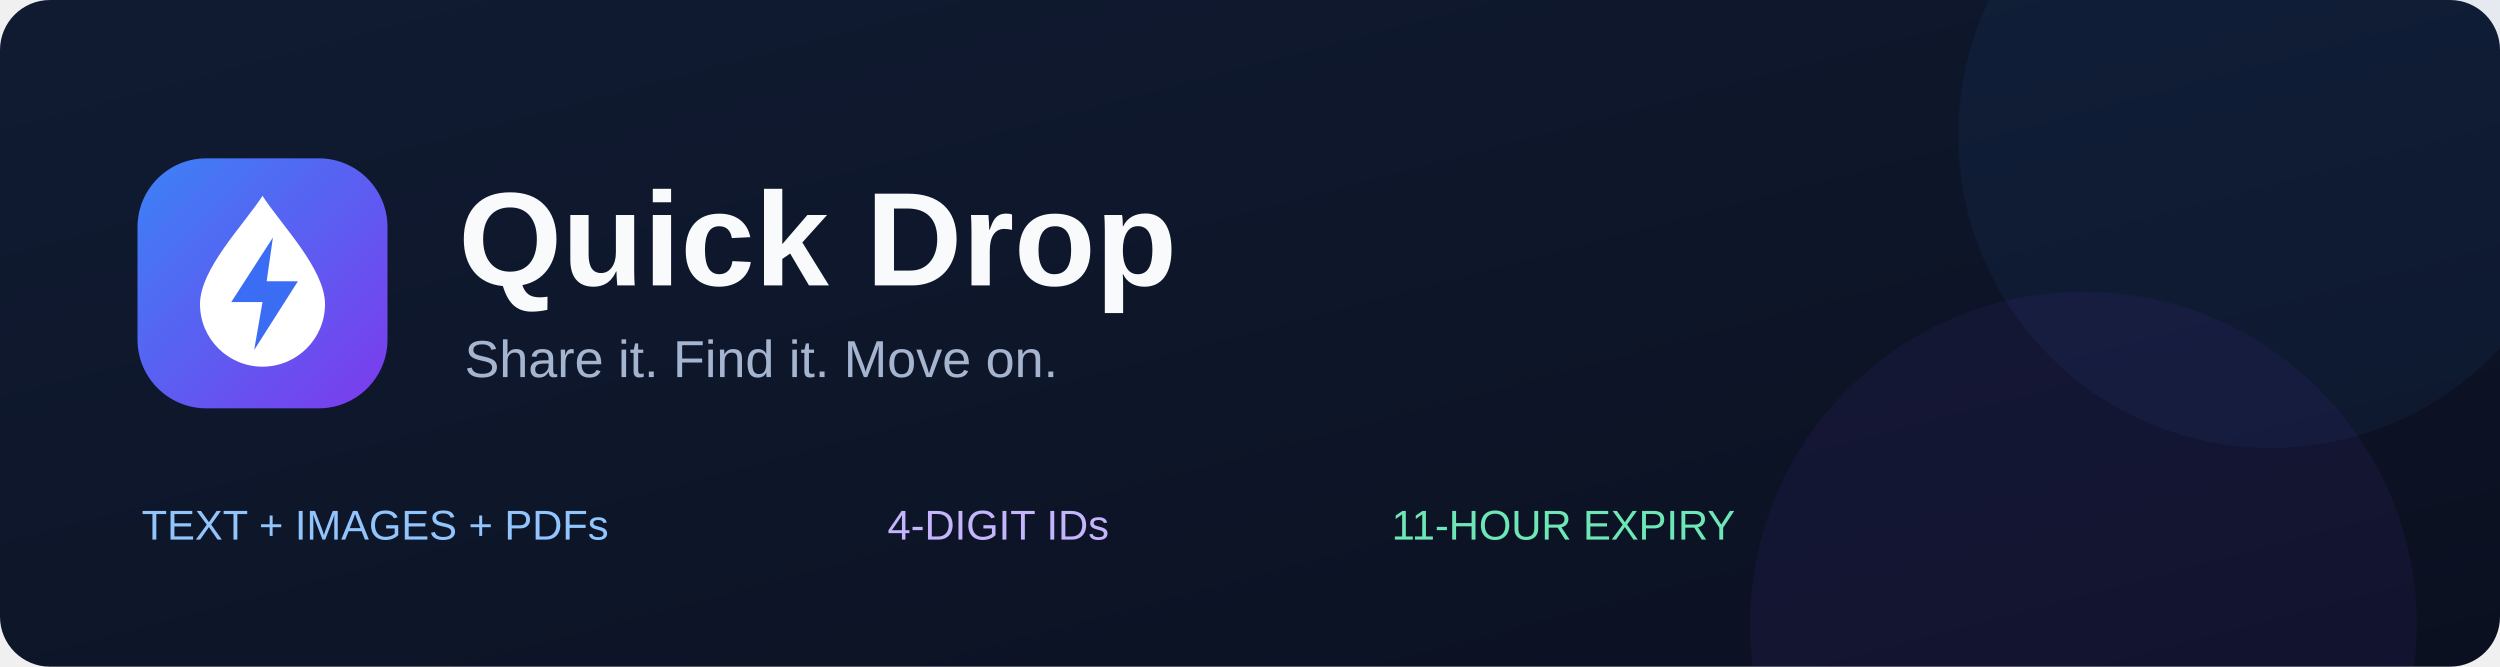
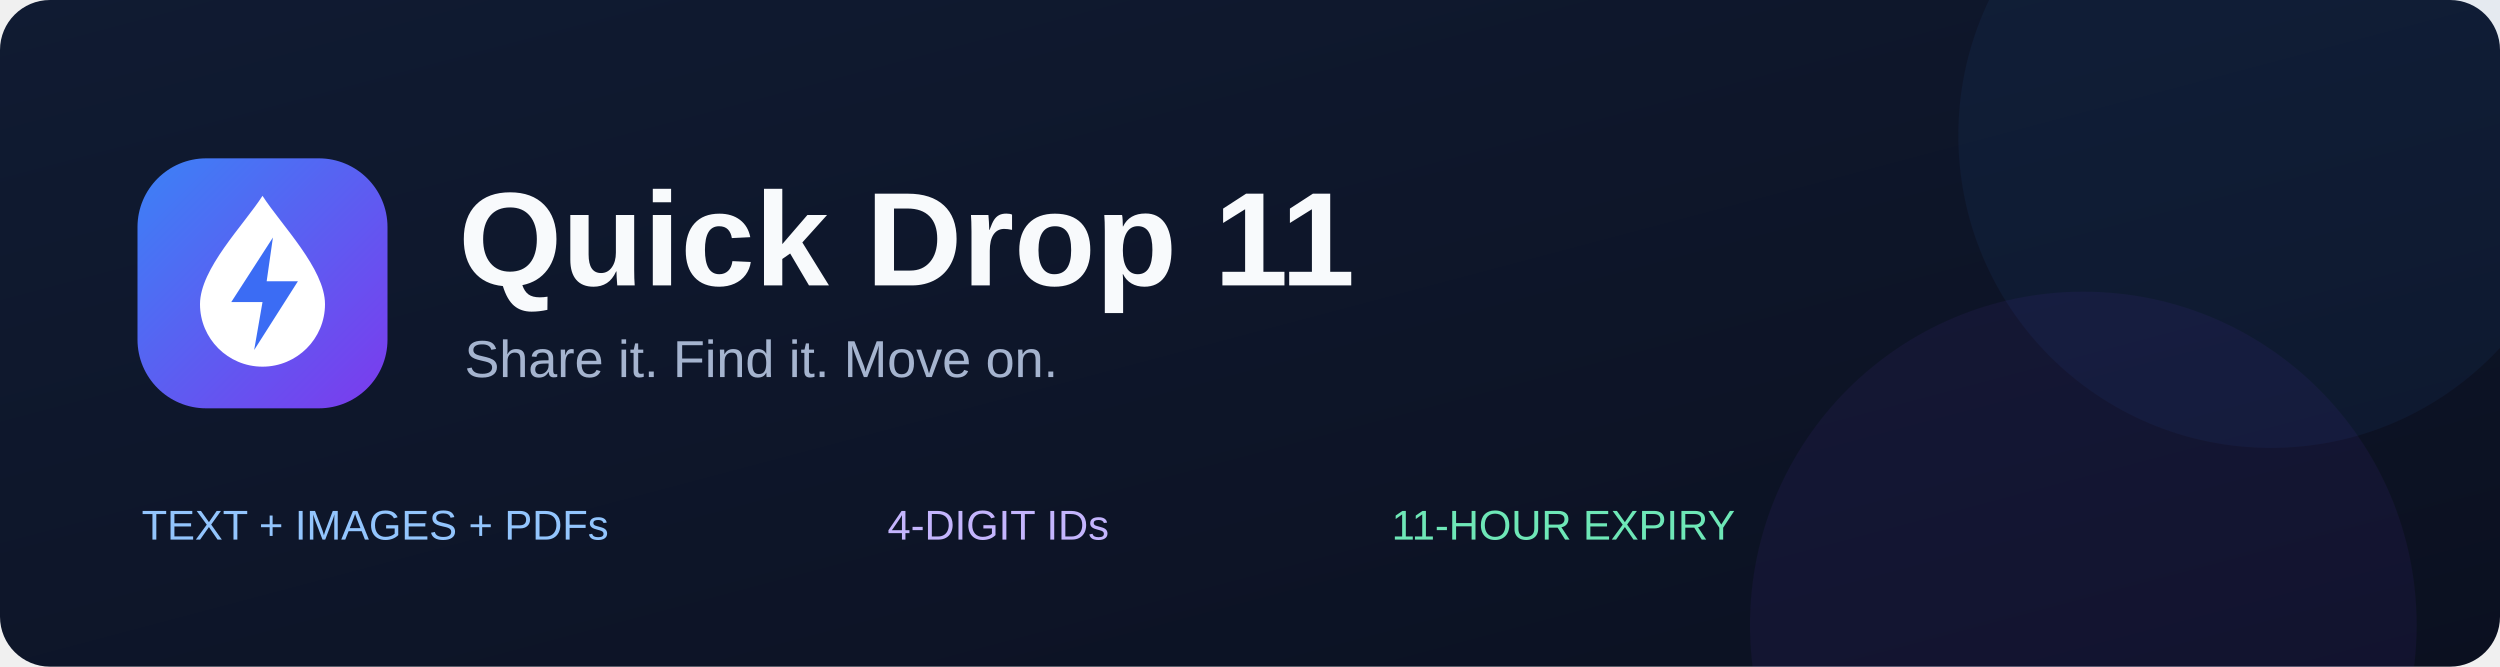
<svg xmlns="http://www.w3.org/2000/svg" viewBox="0 0 1200 320" role="img" aria-labelledby="title desc">
  <defs>
    <linearGradient id="bg" x2="1" y2="1">
      <stop stop-color="#101b32" />
      <stop offset="1" stop-color="#0b1020" />
    </linearGradient>
    <linearGradient id="a" x2="1" y2="1">
      <stop stop-color="#3b82f6" />
      <stop offset="1" stop-color="#7c3aed" />
    </linearGradient>
  </defs>
  <rect width="1200" height="320" rx="24" fill="url(#bg)" />
  <circle cx="1090" cy="65" r="150" fill="#3b82f6" opacity=".06" />
  <circle cx="1000" cy="300" r="160" fill="#7c3aed" opacity=".07" />
  <rect x="66" y="76" width="120" height="120" rx="33" fill="url(#a)" />
  <path d="M126 94c-9 14-30 35-30 52a30 30 0 0 0 60 0c0-17-21-38-30-52Z" fill="#fff" />
  <path d="m131 114-20 31h15l-4 23 21-33h-15l3-21Z" fill="#3b6cf4" />
-   <text x="220" y="137" fill="#f8fafc" font-family="Arial,Helvetica,sans-serif" font-size="64" font-weight="700">Quick Drop</text>
+   <text x="220" y="137" fill="#f8fafc" font-family="Arial,Helvetica,sans-serif" font-size="64" font-weight="700">Quick Drop 11</text>
  <text x="223" y="181" fill="#a5b4cf" font-family="Arial,Helvetica,sans-serif" font-size="25">Share it. Find it. Move on.</text>
  <text x="68" y="259" fill="#93c5fd" font-family="Arial,Helvetica,sans-serif" font-size="20">TEXT + IMAGES + PDFs</text>
  <text x="426" y="259" fill="#c4b5fd" font-family="Arial,Helvetica,sans-serif" font-size="20">4-DIGIT IDs</text>
  <text x="668" y="259" fill="#6ee7b7" font-family="Arial,Helvetica,sans-serif" font-size="20">11-HOUR EXPIRY</text>
</svg>
